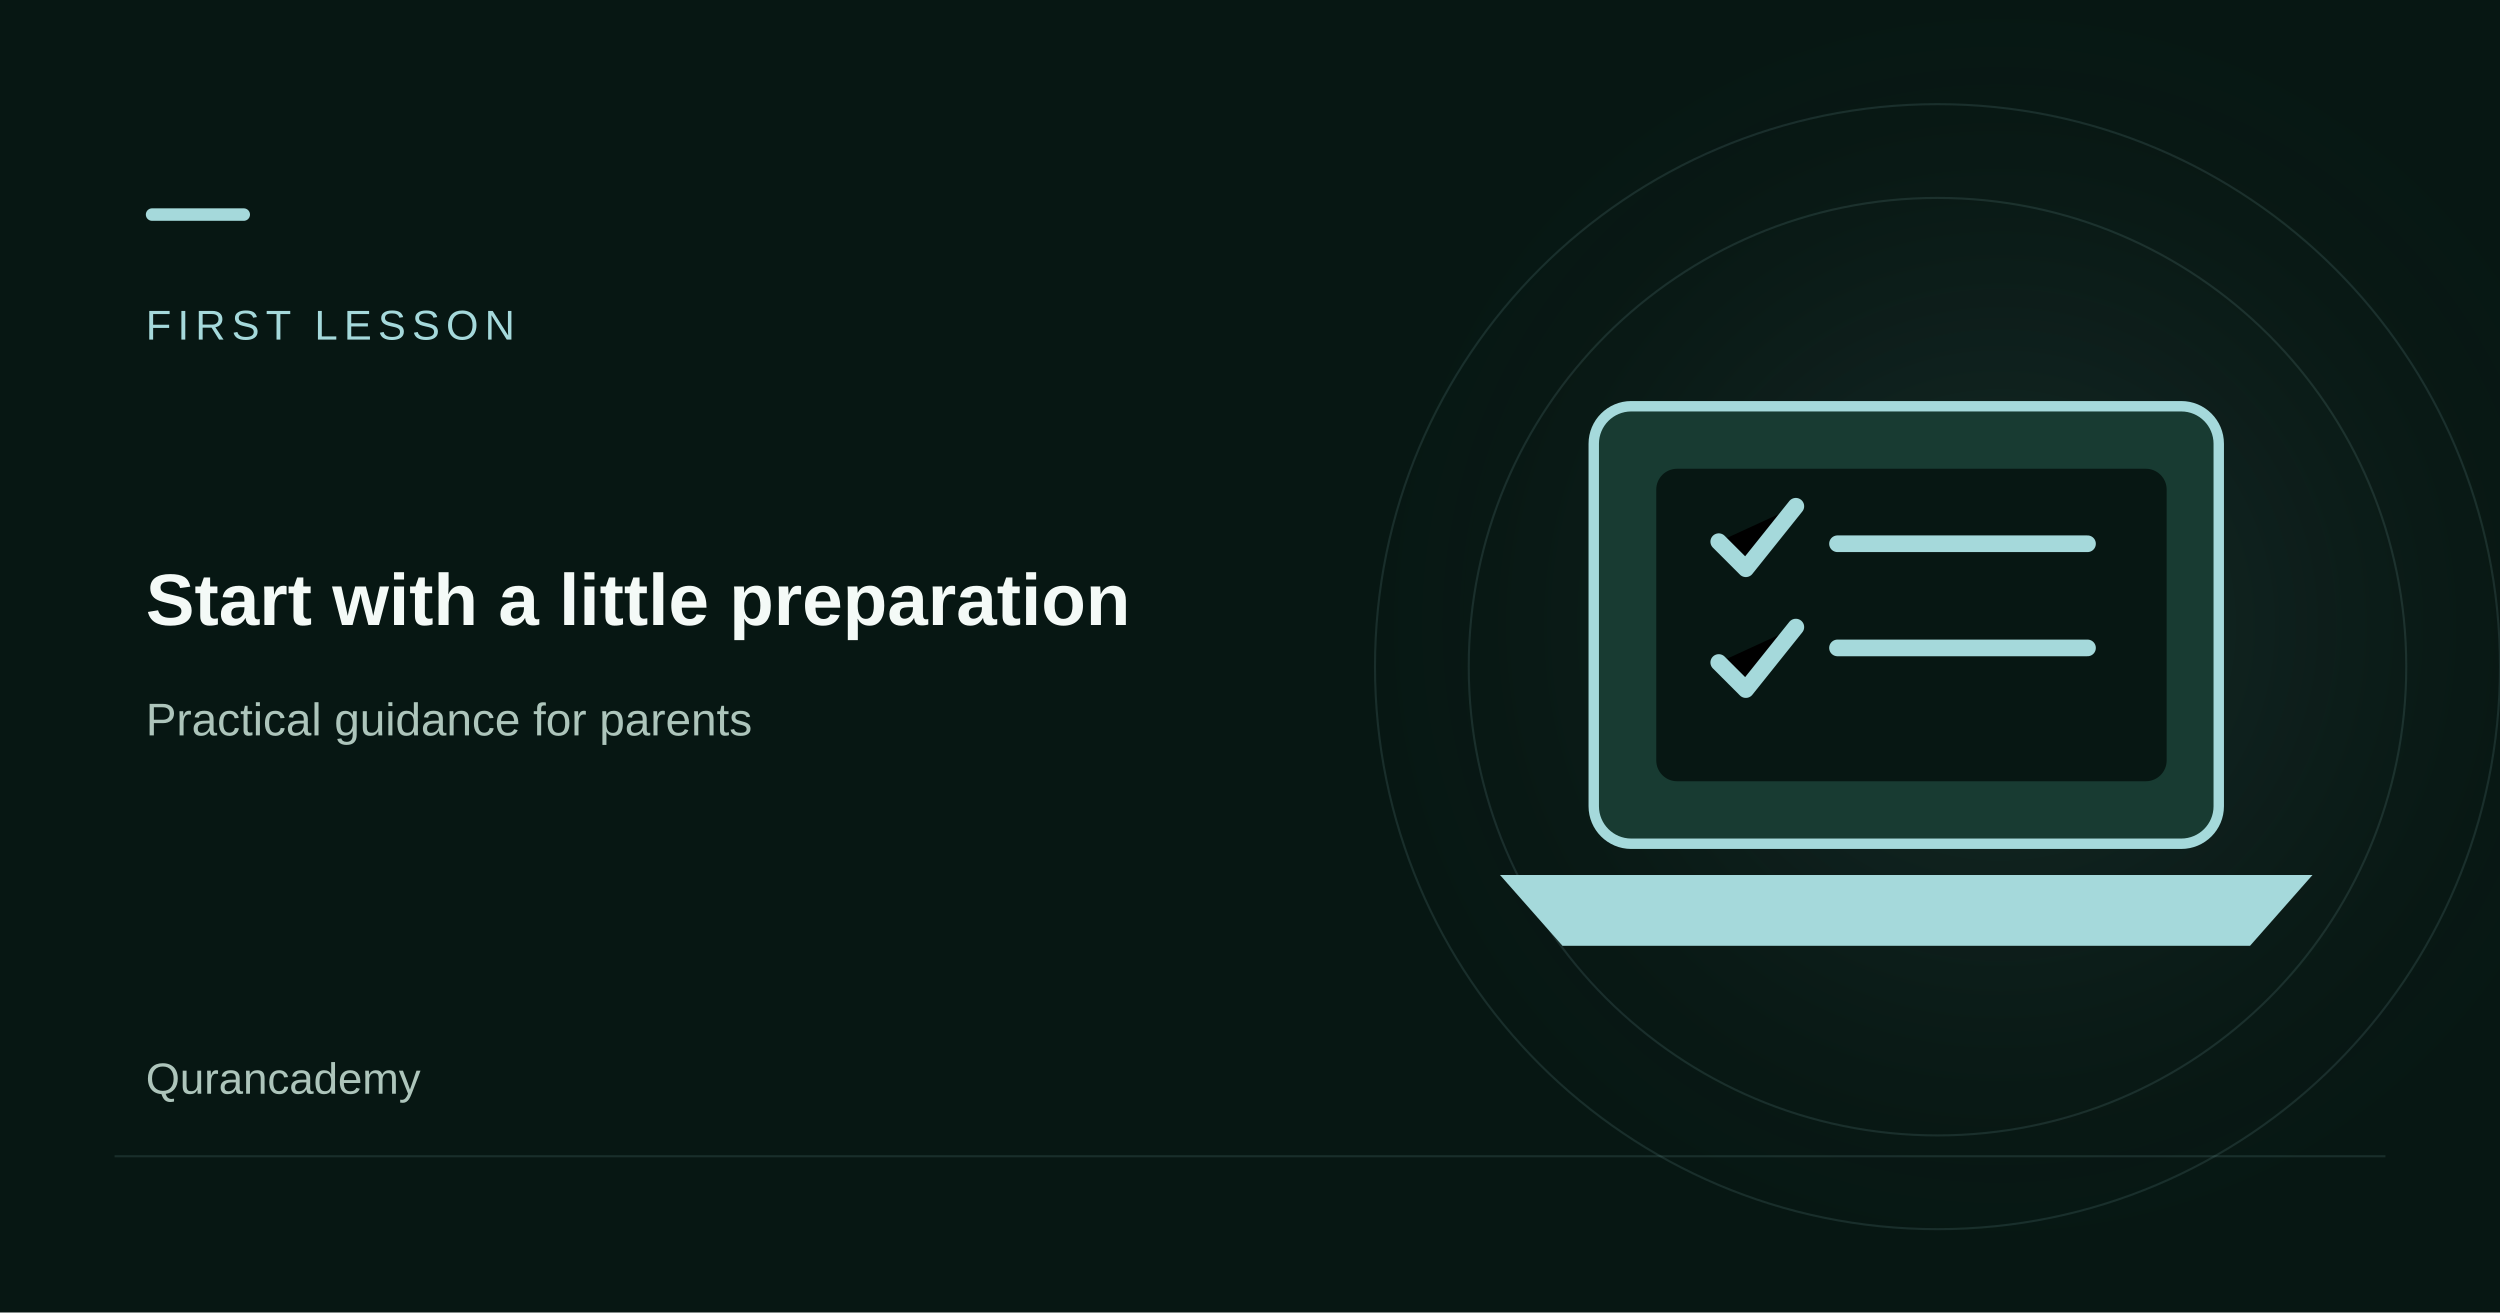
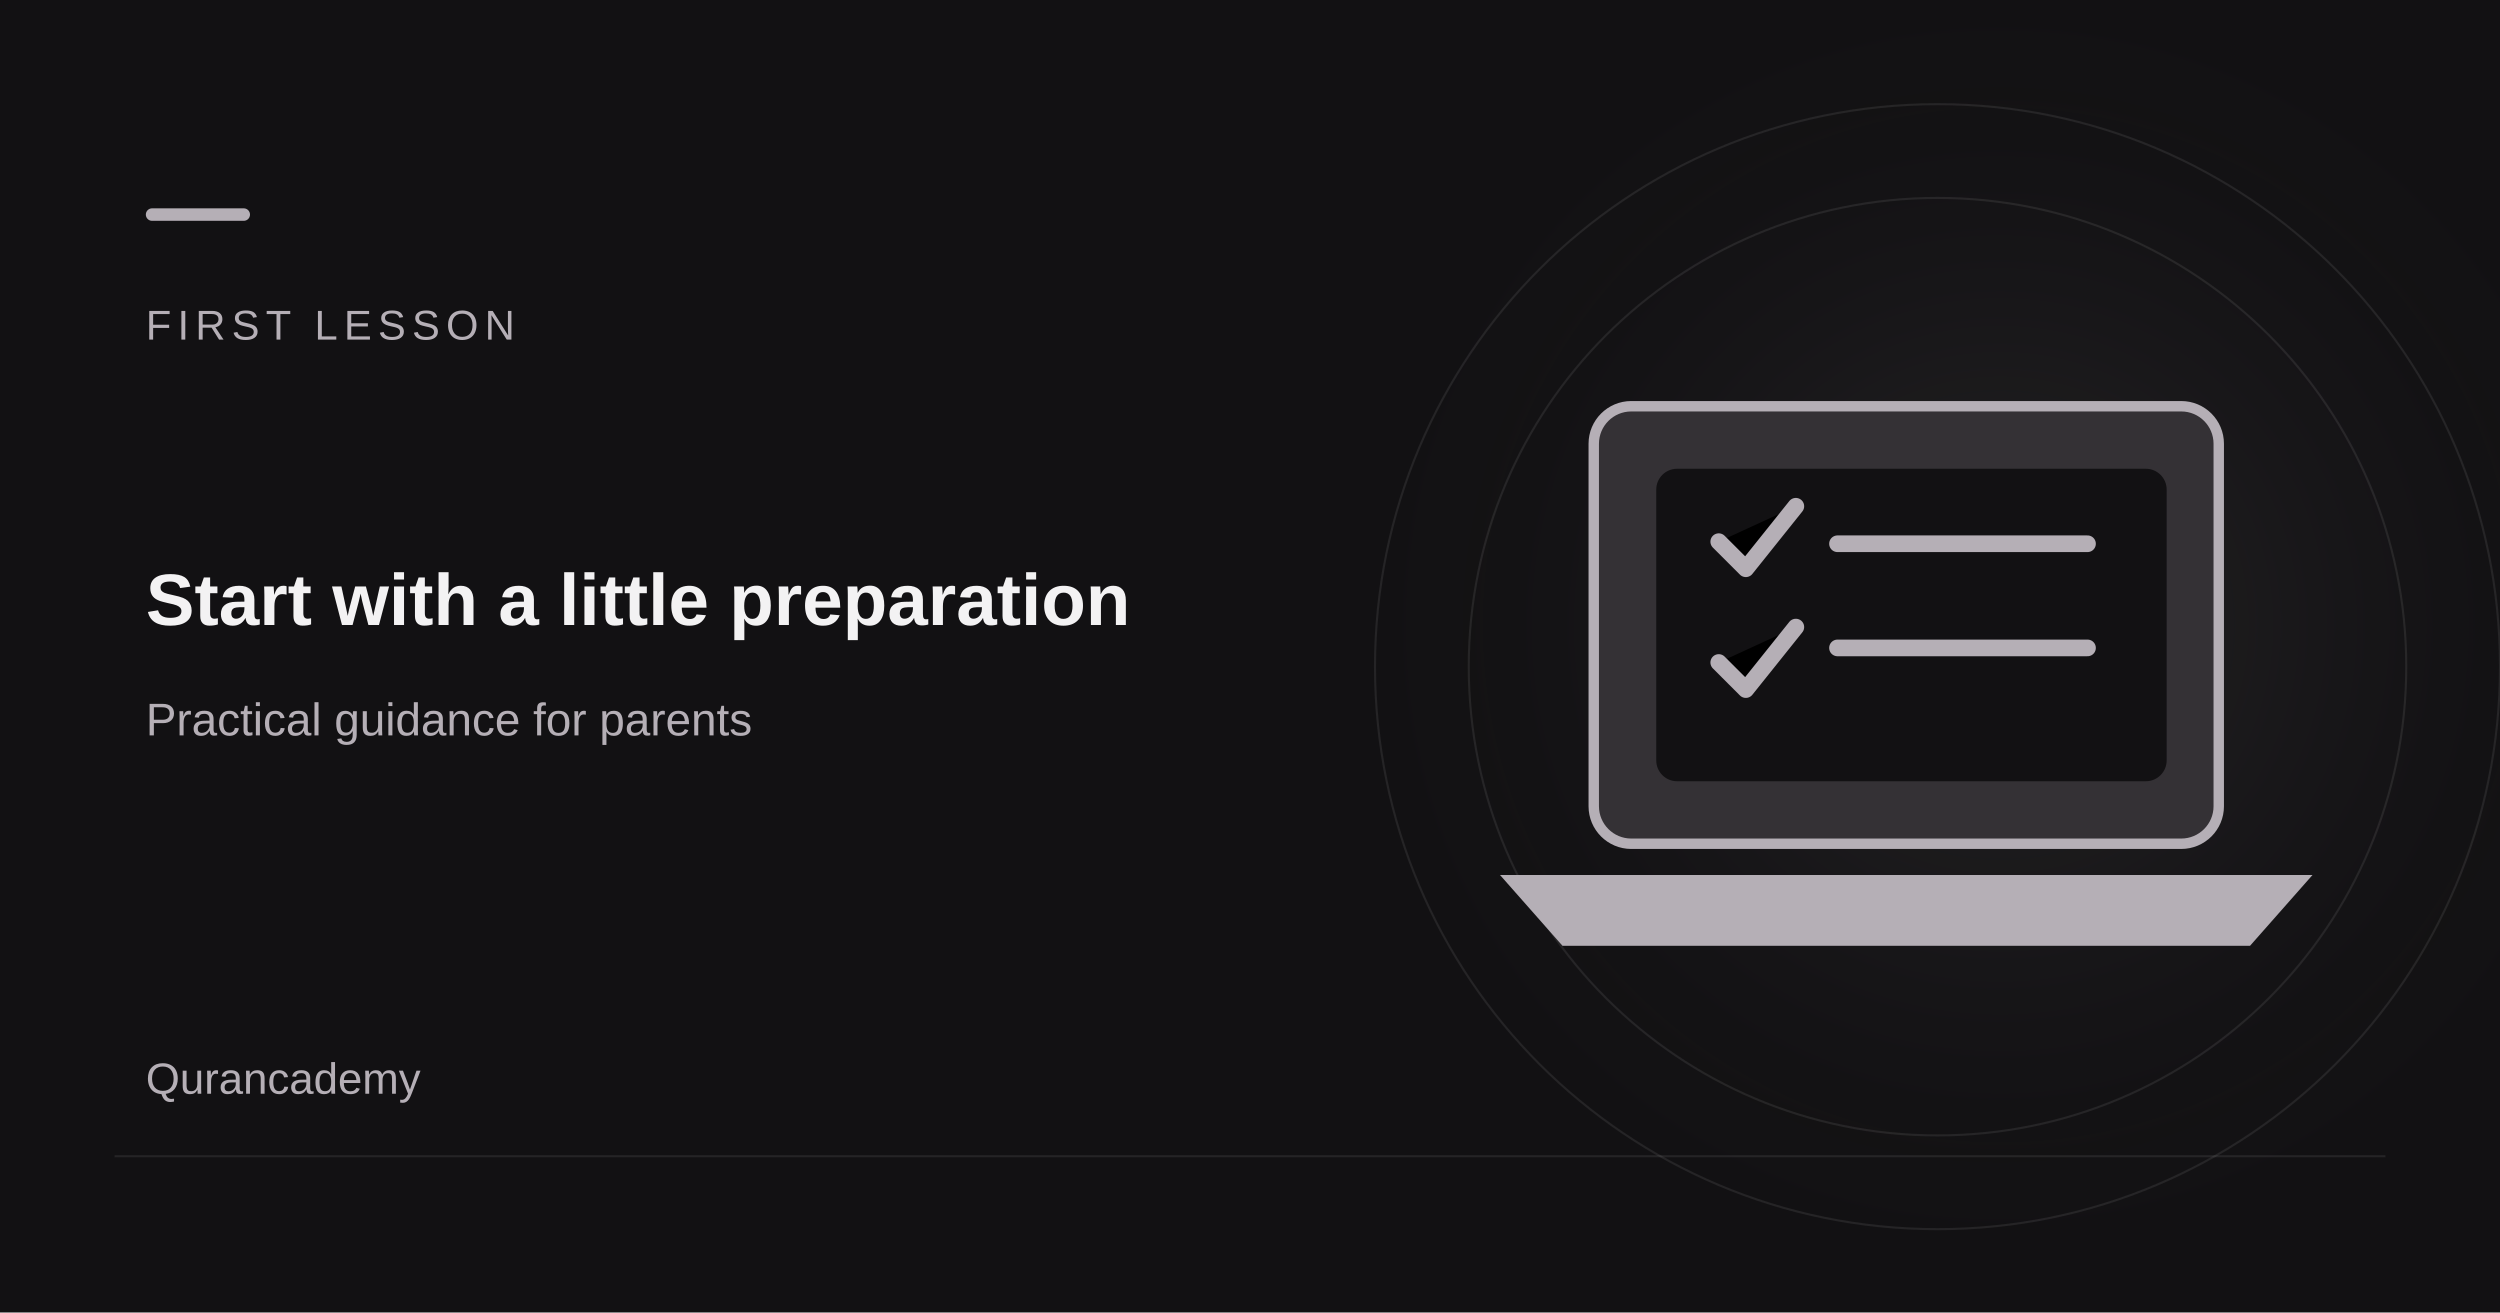
<svg xmlns="http://www.w3.org/2000/svg" width="1200" height="630" viewBox="0 0 1200 630">
  <defs>
    <radialGradient id="wash">
-       <stop stop-color="#a5d9db" stop-opacity=".13" />
-       <stop offset="1" stop-color="#071713" stop-opacity="0" />
+       <stop stop-color="#b5afb6" stop-opacity=".13" />
+       <stop offset="1" stop-color="#121113" stop-opacity="0" />
    </radialGradient>
  </defs>
-   <rect width="1200" height="630" fill="#071713" />
+   <rect width="1200" height="630" fill="#121113" />
  <circle cx="960" cy="300" r="320" fill="url(#wash)" />
-   <g fill="none" stroke="#a5d9db" stroke-opacity=".12">
+   <g fill="none" stroke="#b5afb6" stroke-opacity=".12">
    <circle cx="930" cy="320" r="225" />
    <circle cx="930" cy="320" r="270" />
    <path d="M55 555h1090" />
  </g>
-   <rect x="70" y="100" width="50" height="6" rx="3" fill="#a5d9db" />
-   <text x="70" y="163" fill="#a5d9db" font-family="Arial,sans-serif" font-size="20" letter-spacing="3">FIRST LESSON</text>
-   <text x="70" y="300" fill="#f4faf7" font-family="Arial,sans-serif" font-size="35" font-weight="700">Start with a little preparation</text>
-   <text x="70" y="353" fill="#adc5bb" font-family="Arial,sans-serif" font-size="22">Practical guidance for parents</text>
-   <text x="70" y="525" fill="#adc5bb" font-family="Arial,sans-serif" font-size="21">Qurancademy</text>
-   <rect x="765" y="195" width="300" height="210" rx="18" fill="#183b32" stroke="#a5d9db" stroke-width="5" />
-   <path d="M720 420h390l-30 34H750z" fill="#a5d9db" />
-   <rect x="795" y="225" width="245" height="150" rx="10" fill="#071713" />
-   <path d="M825 260l13 13 24-30m-37 75 13 13 24-30m20-40h120m-120 50h120" stroke="#a5d9db" stroke-width="8" stroke-linecap="round" stroke-linejoin="round" />
+   <rect x="70" y="100" width="50" height="6" rx="3" fill="#b5afb6" />
+   <text x="70" y="163" fill="#b5afb6" font-family="Arial,sans-serif" font-size="20" letter-spacing="3">FIRST LESSON</text>
+   <text x="70" y="300" fill="#f3f2f3" font-family="Arial,sans-serif" font-size="35" font-weight="700">Start with a little preparation</text>
+   <text x="70" y="353" fill="#b5afb6" font-family="Arial,sans-serif" font-size="22">Practical guidance for parents</text>
+   <text x="70" y="525" fill="#b5afb6" font-family="Arial,sans-serif" font-size="21">Qurancademy</text>
+   <rect x="765" y="195" width="300" height="210" rx="18" fill="#343135" stroke="#b5afb6" stroke-width="5" />
+   <path d="M720 420h390l-30 34H750z" fill="#b5afb6" />
+   <rect x="795" y="225" width="245" height="150" rx="10" fill="#121113" />
+   <path d="M825 260l13 13 24-30m-37 75 13 13 24-30m20-40h120m-120 50h120" stroke="#b5afb6" stroke-width="8" stroke-linecap="round" stroke-linejoin="round" />
</svg>
